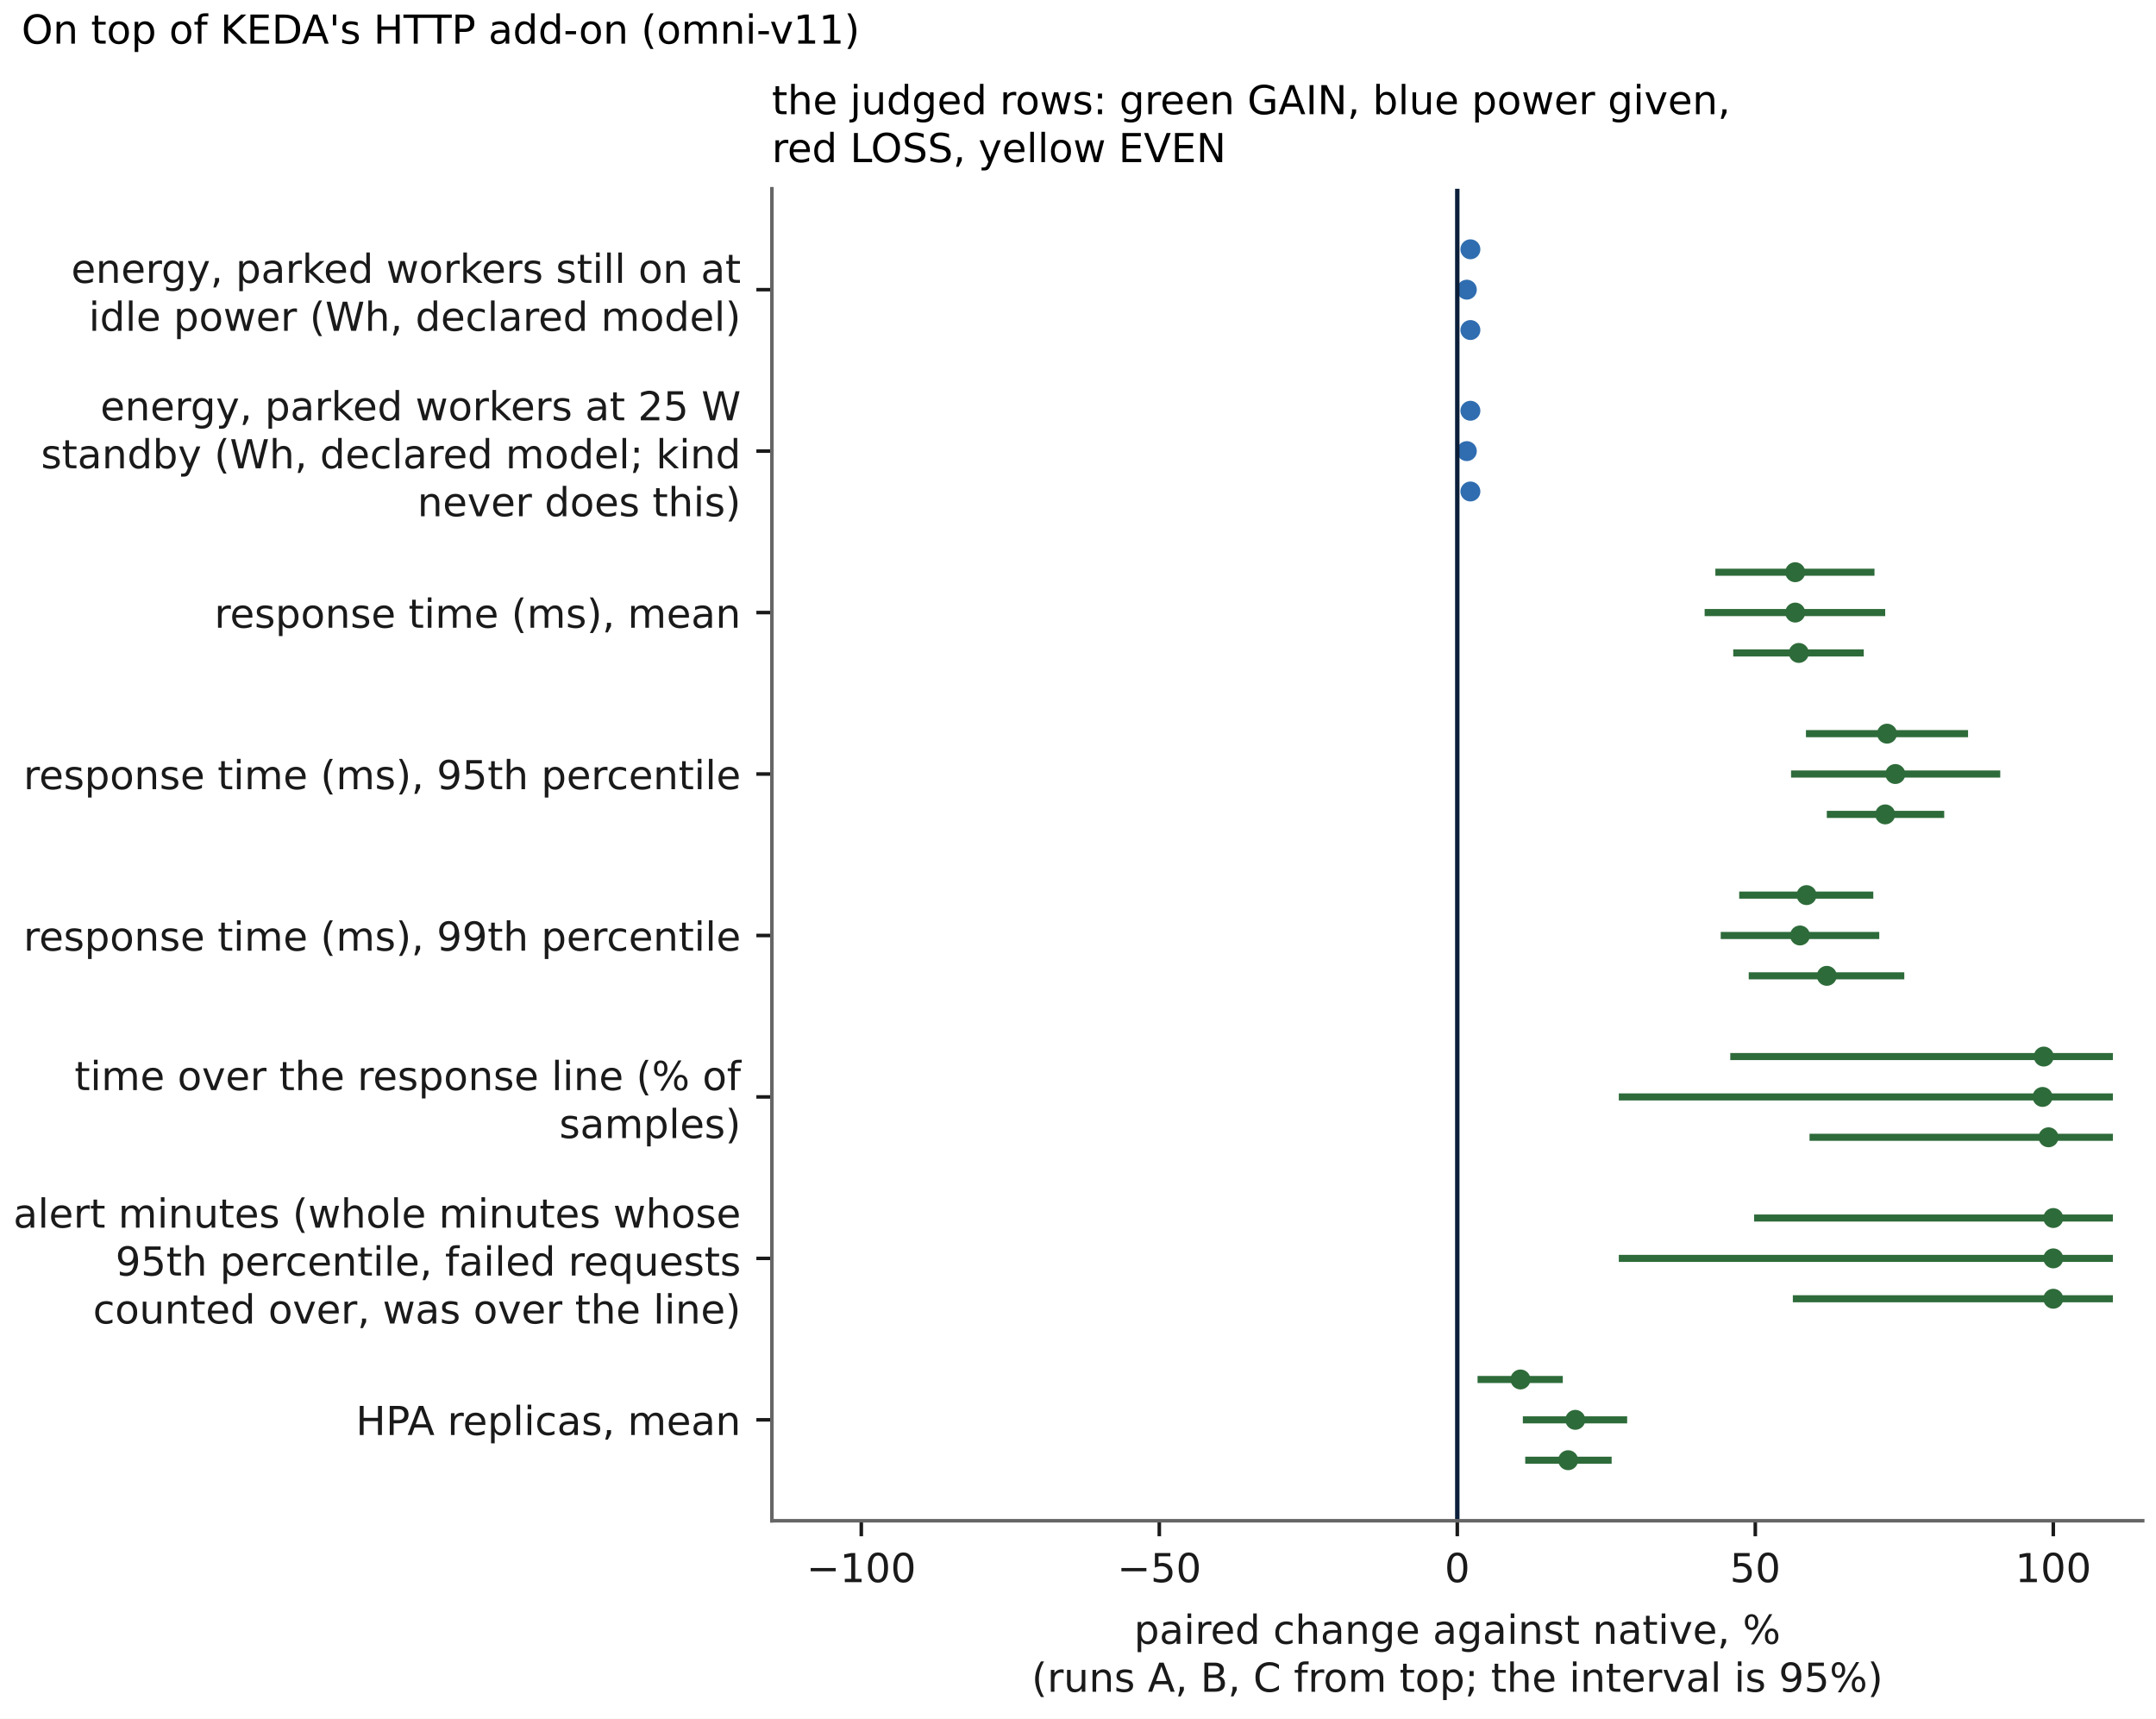
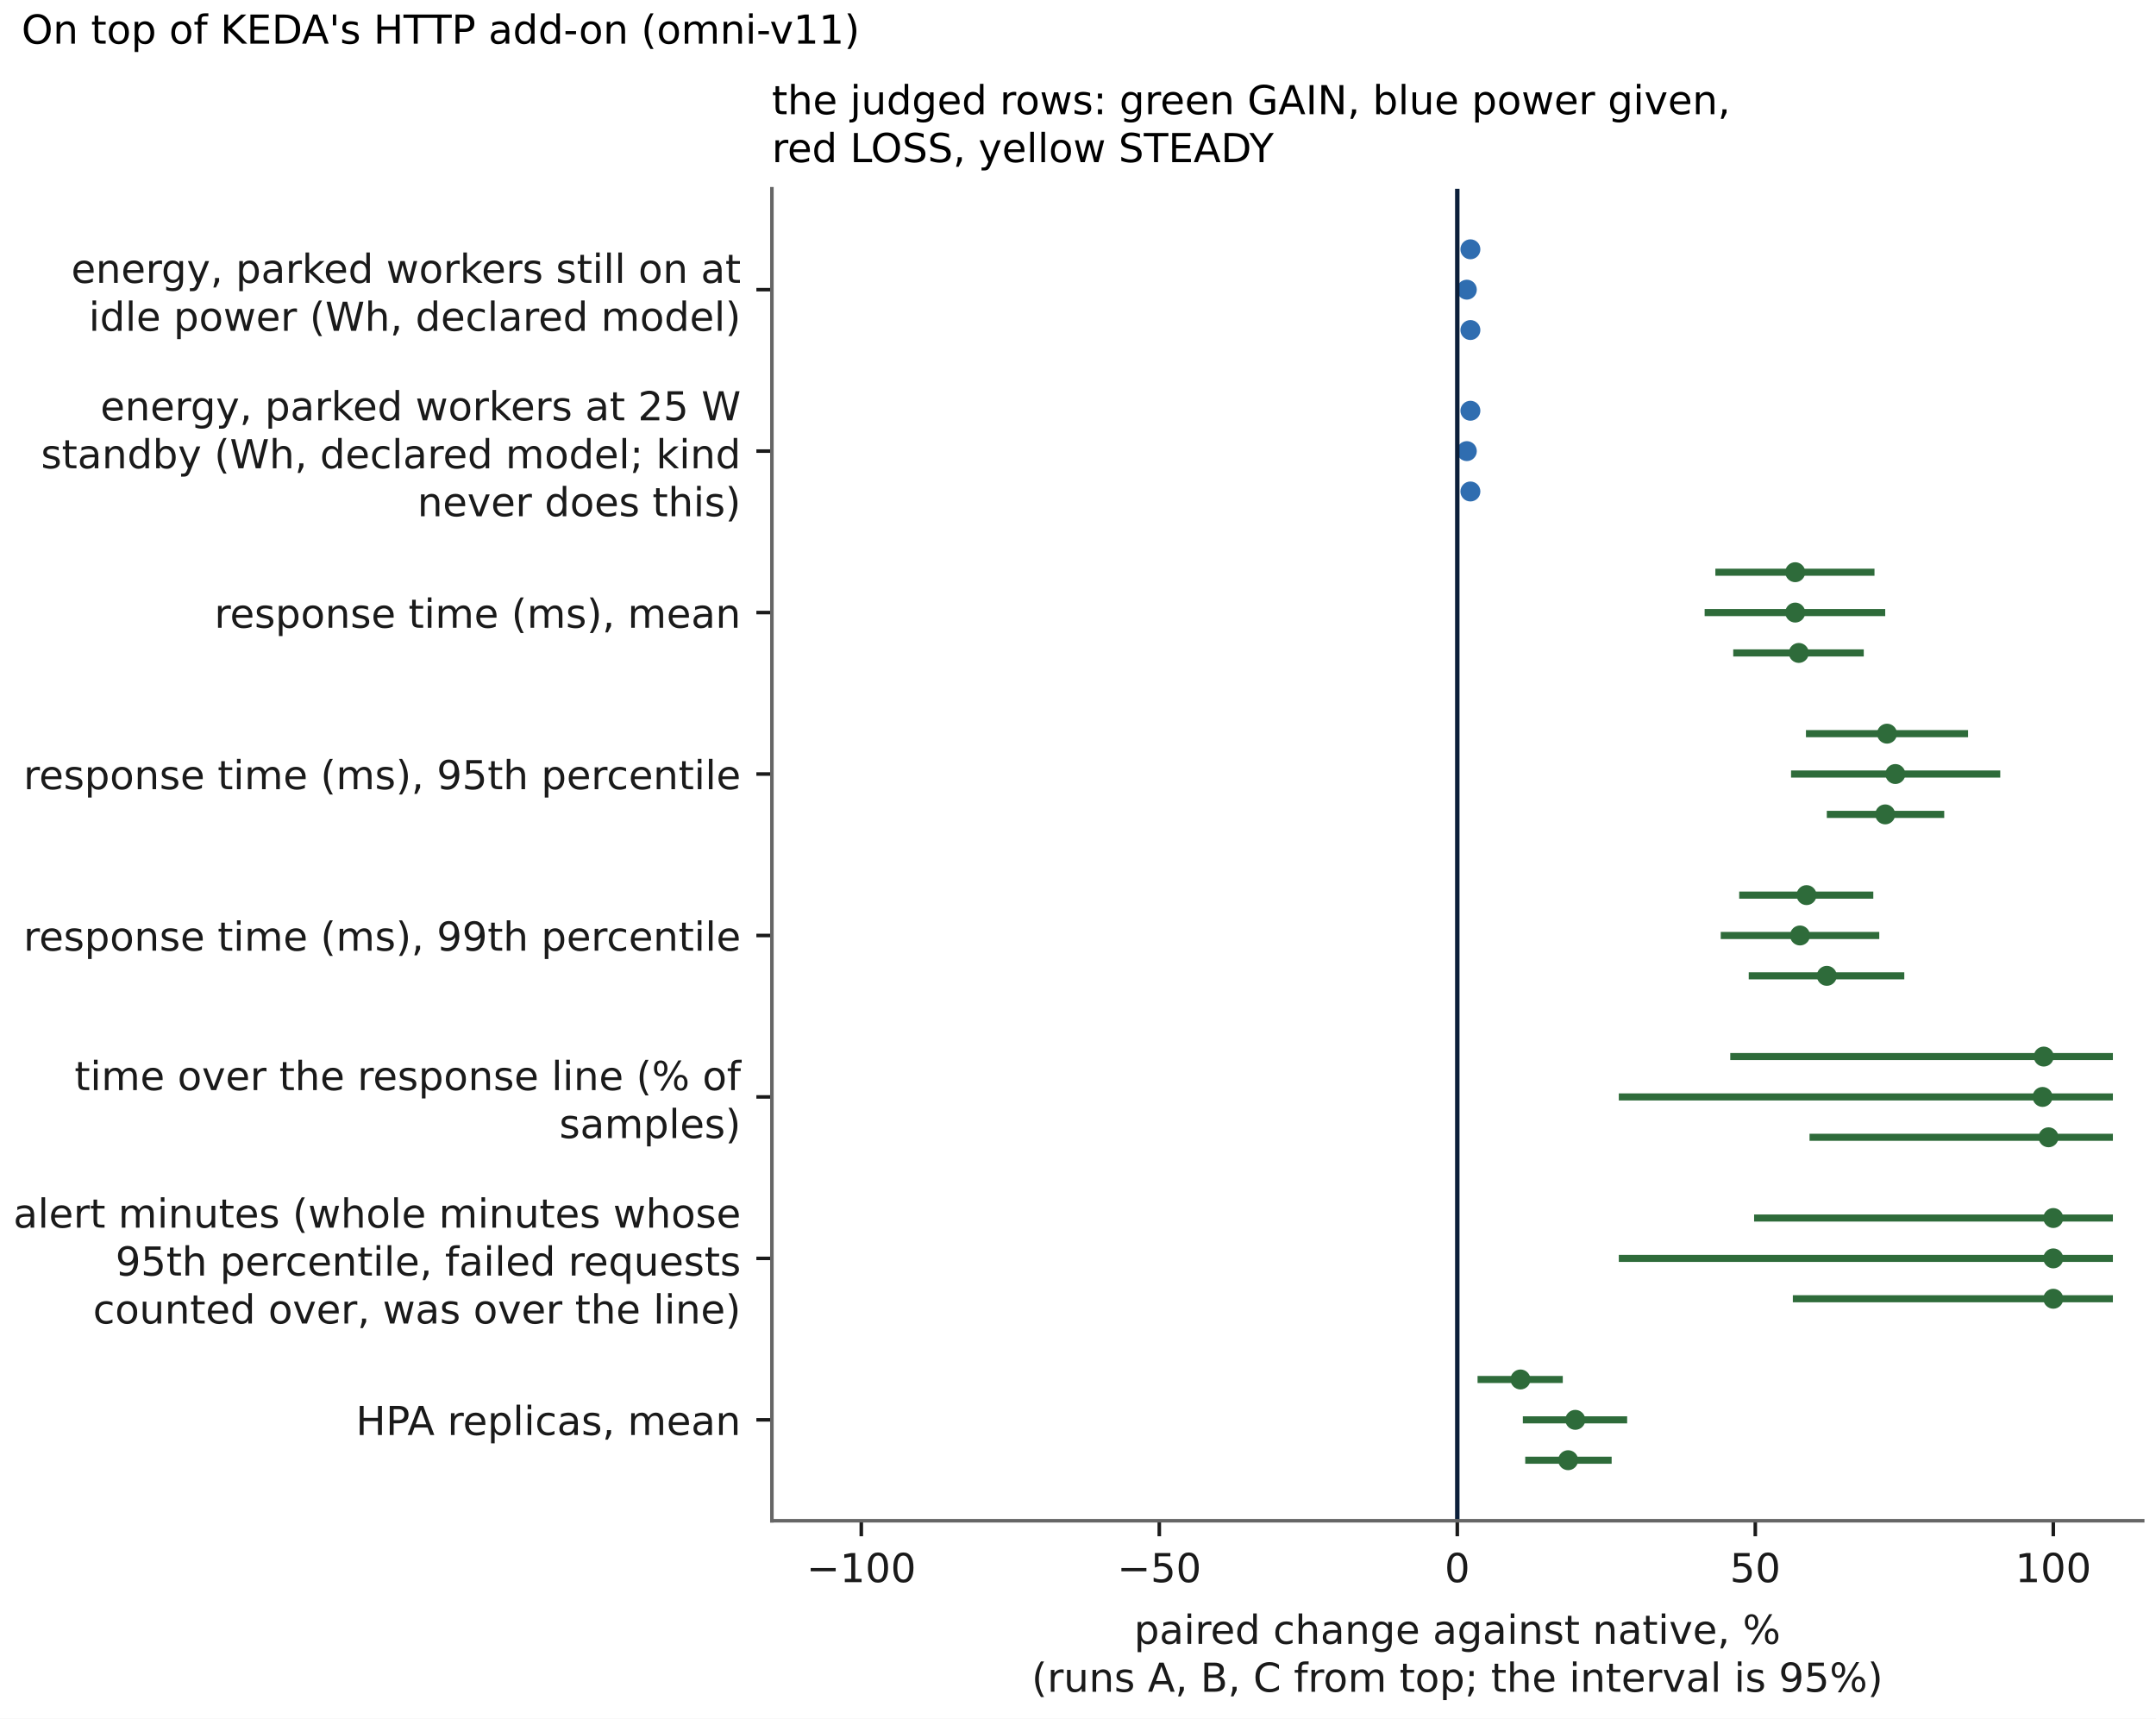
<svg xmlns="http://www.w3.org/2000/svg" xmlns:xlink="http://www.w3.org/1999/xlink" width="486pt" height="387.36pt" viewBox="0 0 486 387.36" version="1.1">
  <defs>
    <style type="text/css">*{stroke-linejoin: round; stroke-linecap: butt}</style>
  </defs>
  <g id="figure_1">
    <g id="patch_1">
      <path d="M 0 387.36  L 486 387.36  L 486 0  L 0 0  z " style="fill: #ffffff" />
    </g>
    <g id="axes_1">
      <g id="patch_2">
        <path d="M 173.999 342.755  L 483 342.755  L 483 42.543  L 173.999 42.543  z " style="fill: #ffffff" />
      </g>
      <g id="matplotlib.axis_1">
        <g id="xtick_1">
          <g id="line2d_1">
            <defs>
              <path id="m814b2a8047" d="M 0 0  L 0 3.5  " style="stroke: #1a1a1a; stroke-width: 0.8" />
            </defs>
            <g>
              <use xlink:href="#m814b2a8047" x="194.151" y="342.755" style="fill: #1a1a1a; stroke: #1a1a1a; stroke-width: 0.8" />
            </g>
          </g>
          <g id="text_1">
            <text style="font-size: 9px; font-family: 'DejaVu Sans'; text-anchor: middle; fill: #1a1a1a" x="194.151" y="356.593" transform="rotate(-0 194.1508 356.5927)">−100</text>
          </g>
        </g>
        <g id="xtick_2">
          <g id="line2d_2">
            <g>
              <use xlink:href="#m814b2a8047" x="261.325" y="342.755" style="fill: #1a1a1a; stroke: #1a1a1a; stroke-width: 0.8" />
            </g>
          </g>
          <g id="text_2">
            <text style="font-size: 9px; font-family: 'DejaVu Sans'; text-anchor: middle; fill: #1a1a1a" x="261.325" y="356.593" transform="rotate(-0 261.325 356.5927)">−50</text>
          </g>
        </g>
        <g id="xtick_3">
          <g id="line2d_3">
            <g>
              <use xlink:href="#m814b2a8047" x="328.499" y="342.755" style="fill: #1a1a1a; stroke: #1a1a1a; stroke-width: 0.8" />
            </g>
          </g>
          <g id="text_3">
            <text style="font-size: 9px; font-family: 'DejaVu Sans'; text-anchor: middle; fill: #1a1a1a" x="328.499" y="356.593" transform="rotate(-0 328.4991 356.5927)">0</text>
          </g>
        </g>
        <g id="xtick_4">
          <g id="line2d_4">
            <g>
              <use xlink:href="#m814b2a8047" x="395.673" y="342.755" style="fill: #1a1a1a; stroke: #1a1a1a; stroke-width: 0.8" />
            </g>
          </g>
          <g id="text_4">
            <text style="font-size: 9px; font-family: 'DejaVu Sans'; text-anchor: middle; fill: #1a1a1a" x="395.673" y="356.593" transform="rotate(-0 395.6733 356.5927)">50</text>
          </g>
        </g>
        <g id="xtick_5">
          <g id="line2d_5">
            <g>
              <use xlink:href="#m814b2a8047" x="462.848" y="342.755" style="fill: #1a1a1a; stroke: #1a1a1a; stroke-width: 0.8" />
            </g>
          </g>
          <g id="text_5">
            <text style="font-size: 9px; font-family: 'DejaVu Sans'; text-anchor: middle; fill: #1a1a1a" x="462.848" y="356.593" transform="rotate(-0 462.8475 356.5927)">100</text>
          </g>
        </g>
        <g id="text_6">
          <text style="font-size: 9px; font-family: 'DejaVu Sans'; fill: #1a1a1a" transform="translate(255.6315 370.4943)">paired change against native, %</text>
          <text style="font-size: 9px; font-family: 'DejaVu Sans'; fill: #1a1a1a" transform="translate(232.5507 381.2968)">(runs A, B, C from top; the interval is 95%)</text>
        </g>
      </g>
      <g id="matplotlib.axis_2">
        <g id="ytick_1">
          <g id="line2d_6">
            <defs>
              <path id="m31e56b5a68" d="M 0 0  L -3.5 0  " style="stroke: #1a1a1a; stroke-width: 0.8" />
            </defs>
            <g>
              <use xlink:href="#m31e56b5a68" x="173.999" y="320.012" style="fill: #1a1a1a; stroke: #1a1a1a; stroke-width: 0.8" />
            </g>
          </g>
          <g id="text_7">
            <text style="font-size: 9px; font-family: 'DejaVu Sans'; text-anchor: end; fill: #1a1a1a" x="166.999" y="323.431" transform="rotate(-0 166.9985 323.4308)">HPA replicas, mean</text>
          </g>
        </g>
        <g id="ytick_2">
          <g id="line2d_7">
            <g>
              <use xlink:href="#m31e56b5a68" x="173.999" y="283.622" style="fill: #1a1a1a; stroke: #1a1a1a; stroke-width: 0.8" />
            </g>
          </g>
          <g id="text_8">
            <text style="font-size: 9px; font-family: 'DejaVu Sans'; fill: #1a1a1a" transform="translate(3.00024 276.6895)">alert minutes (whole minutes whose</text>
            <text style="font-size: 9px; font-family: 'DejaVu Sans'; fill: #1a1a1a" transform="translate(26.02758 287.492)">95th percentile, failed requests</text>
            <text style="font-size: 9px; font-family: 'DejaVu Sans'; fill: #1a1a1a" transform="translate(20.96368 298.2945)">counted over, was over the line)</text>
          </g>
        </g>
        <g id="ytick_3">
          <g id="line2d_8">
            <g>
              <use xlink:href="#m31e56b5a68" x="173.999" y="247.233" style="fill: #1a1a1a; stroke: #1a1a1a; stroke-width: 0.8" />
            </g>
          </g>
          <g id="text_9">
            <text style="font-size: 9px; font-family: 'DejaVu Sans'; fill: #1a1a1a" transform="translate(16.80399 245.7015)">time over the response line (% of</text>
            <text style="font-size: 9px; font-family: 'DejaVu Sans'; fill: #1a1a1a" transform="translate(126.0766 256.504)">samples)</text>
          </g>
        </g>
        <g id="ytick_4">
          <g id="line2d_9">
            <g>
              <use xlink:href="#m31e56b5a68" x="173.999" y="210.844" style="fill: #1a1a1a; stroke: #1a1a1a; stroke-width: 0.8" />
            </g>
          </g>
          <g id="text_10">
            <text style="font-size: 9px; font-family: 'DejaVu Sans'; text-anchor: end; fill: #1a1a1a" x="166.999" y="214.263" transform="rotate(-0 166.9985 214.263)">response time (ms), 99th percentile</text>
          </g>
        </g>
        <g id="ytick_5">
          <g id="line2d_10">
            <g>
              <use xlink:href="#m31e56b5a68" x="173.999" y="174.454" style="fill: #1a1a1a; stroke: #1a1a1a; stroke-width: 0.8" />
            </g>
          </g>
          <g id="text_11">
            <text style="font-size: 9px; font-family: 'DejaVu Sans'; text-anchor: end; fill: #1a1a1a" x="166.999" y="177.874" transform="rotate(-0 166.9985 177.8738)">response time (ms), 95th percentile</text>
          </g>
        </g>
        <g id="ytick_6">
          <g id="line2d_11">
            <g>
              <use xlink:href="#m31e56b5a68" x="173.999" y="138.065" style="fill: #1a1a1a; stroke: #1a1a1a; stroke-width: 0.8" />
            </g>
          </g>
          <g id="text_12">
            <text style="font-size: 9px; font-family: 'DejaVu Sans'; text-anchor: end; fill: #1a1a1a" x="166.999" y="141.484" transform="rotate(-0 166.9985 141.4845)">response time (ms), mean</text>
          </g>
        </g>
        <g id="ytick_7">
          <g id="line2d_12">
            <g>
              <use xlink:href="#m31e56b5a68" x="173.999" y="101.676" style="fill: #1a1a1a; stroke: #1a1a1a; stroke-width: 0.8" />
            </g>
          </g>
          <g id="text_13">
            <text style="font-size: 9px; font-family: 'DejaVu Sans'; fill: #1a1a1a" transform="translate(22.62446 94.7432)">energy, parked workers at 25 W</text>
            <text style="font-size: 9px; font-family: 'DejaVu Sans'; fill: #1a1a1a" transform="translate(9.238365 105.5457)">standby (Wh, declared model; kind</text>
            <text style="font-size: 9px; font-family: 'DejaVu Sans'; fill: #1a1a1a" transform="translate(94.0929 116.3481)">never does this)</text>
          </g>
        </g>
        <g id="ytick_8">
          <g id="line2d_13">
            <g>
              <use xlink:href="#m31e56b5a68" x="173.999" y="65.287" style="fill: #1a1a1a; stroke: #1a1a1a; stroke-width: 0.8" />
            </g>
          </g>
          <g id="text_14">
            <text style="font-size: 9px; font-family: 'DejaVu Sans'; fill: #1a1a1a" transform="translate(16.04743 63.75516)">energy, parked workers still on at</text>
            <text style="font-size: 9px; font-family: 'DejaVu Sans'; fill: #1a1a1a" transform="translate(20.00743 74.55762)">idle power (Wh, declared model)</text>
          </g>
        </g>
      </g>
      <g id="line2d_14">
        <path d="M 333.067 310.914  L 352.279 310.914  " clip-path="url(#p238428a3a5)" style="fill: none; stroke: #2e6b3a; stroke-width: 1.6" />
      </g>
      <g id="line2d_15">
        <defs>
          <path id="m73f3a7aa01" d="M 0 1.75  C 0.464 1.75 0.909 1.566 1.237 1.237  C 1.566 0.909 1.75 0.464 1.75 0  C 1.75 -0.464 1.566 -0.909 1.237 -1.237  C 0.909 -1.566 0.464 -1.75 0 -1.75  C -0.464 -1.75 -0.909 -1.566 -1.237 -1.237  C -1.566 -0.909 -1.75 -0.464 -1.75 0  C -1.75 0.464 -1.566 0.909 -1.237 1.237  C -0.909 1.566 -0.464 1.75 0 1.75  z " style="stroke: #2e6b3a" />
        </defs>
        <g clip-path="url(#p238428a3a5)">
          <use xlink:href="#m73f3a7aa01" x="342.74" y="310.914" style="fill: #2e6b3a; stroke: #2e6b3a" />
        </g>
      </g>
      <g id="line2d_16">
        <path d="M 343.277 320.012  L 366.788 320.012  " clip-path="url(#p238428a3a5)" style="fill: none; stroke: #2e6b3a; stroke-width: 1.6" />
      </g>
      <g id="line2d_17">
        <g clip-path="url(#p238428a3a5)">
          <use xlink:href="#m73f3a7aa01" x="355.1" y="320.012" style="fill: #2e6b3a; stroke: #2e6b3a" />
        </g>
      </g>
      <g id="line2d_18">
        <path d="M 343.815 329.109  L 363.295 329.109  " clip-path="url(#p238428a3a5)" style="fill: none; stroke: #2e6b3a; stroke-width: 1.6" />
      </g>
      <g id="line2d_19">
        <g clip-path="url(#p238428a3a5)">
          <use xlink:href="#m73f3a7aa01" x="353.488" y="329.109" style="fill: #2e6b3a; stroke: #2e6b3a" />
        </g>
      </g>
      <g id="line2d_20">
        <path d="M 395.405 274.525  L 476.282 274.525  " clip-path="url(#p238428a3a5)" style="fill: none; stroke: #2e6b3a; stroke-width: 1.6" />
      </g>
      <g id="line2d_21">
        <g clip-path="url(#p238428a3a5)">
          <use xlink:href="#m73f3a7aa01" x="462.848" y="274.525" style="fill: #2e6b3a; stroke: #2e6b3a" />
        </g>
      </g>
      <g id="line2d_22">
        <path d="M 364.908 283.622  L 476.282 283.622  " clip-path="url(#p238428a3a5)" style="fill: none; stroke: #2e6b3a; stroke-width: 1.6" />
      </g>
      <g id="line2d_23">
        <g clip-path="url(#p238428a3a5)">
          <use xlink:href="#m73f3a7aa01" x="462.848" y="283.622" style="fill: #2e6b3a; stroke: #2e6b3a" />
        </g>
      </g>
      <g id="line2d_24">
        <path d="M 404.137 292.72  L 476.282 292.72  " clip-path="url(#p238428a3a5)" style="fill: none; stroke: #2e6b3a; stroke-width: 1.6" />
      </g>
      <g id="line2d_25">
        <g clip-path="url(#p238428a3a5)">
          <use xlink:href="#m73f3a7aa01" x="462.848" y="292.72" style="fill: #2e6b3a; stroke: #2e6b3a" />
        </g>
      </g>
      <g id="line2d_26">
        <path d="M 390.031 238.136  L 476.282 238.136  " clip-path="url(#p238428a3a5)" style="fill: none; stroke: #2e6b3a; stroke-width: 1.6" />
      </g>
      <g id="line2d_27">
        <g clip-path="url(#p238428a3a5)">
          <use xlink:href="#m73f3a7aa01" x="460.698" y="238.136" style="fill: #2e6b3a; stroke: #2e6b3a" />
        </g>
      </g>
      <g id="line2d_28">
        <path d="M 364.908 247.233  L 476.282 247.233  " clip-path="url(#p238428a3a5)" style="fill: none; stroke: #2e6b3a; stroke-width: 1.6" />
      </g>
      <g id="line2d_29">
        <g clip-path="url(#p238428a3a5)">
          <use xlink:href="#m73f3a7aa01" x="460.429" y="247.233" style="fill: #2e6b3a; stroke: #2e6b3a" />
        </g>
      </g>
      <g id="line2d_30">
        <path d="M 407.899 256.33  L 476.282 256.33  " clip-path="url(#p238428a3a5)" style="fill: none; stroke: #2e6b3a; stroke-width: 1.6" />
      </g>
      <g id="line2d_31">
        <g clip-path="url(#p238428a3a5)">
          <use xlink:href="#m73f3a7aa01" x="461.773" y="256.33" style="fill: #2e6b3a; stroke: #2e6b3a" />
        </g>
      </g>
      <g id="line2d_32">
        <path d="M 392.046 201.746  L 422.274 201.746  " clip-path="url(#p238428a3a5)" style="fill: none; stroke: #2e6b3a; stroke-width: 1.6" />
      </g>
      <g id="line2d_33">
        <g clip-path="url(#p238428a3a5)">
          <use xlink:href="#m73f3a7aa01" x="407.227" y="201.746" style="fill: #2e6b3a; stroke: #2e6b3a" />
        </g>
      </g>
      <g id="line2d_34">
        <path d="M 387.881 210.844  L 423.618 210.844  " clip-path="url(#p238428a3a5)" style="fill: none; stroke: #2e6b3a; stroke-width: 1.6" />
      </g>
      <g id="line2d_35">
        <g clip-path="url(#p238428a3a5)">
          <use xlink:href="#m73f3a7aa01" x="405.749" y="210.844" style="fill: #2e6b3a; stroke: #2e6b3a" />
        </g>
      </g>
      <g id="line2d_36">
        <path d="M 394.195 219.941  L 429.26 219.941  " clip-path="url(#p238428a3a5)" style="fill: none; stroke: #2e6b3a; stroke-width: 1.6" />
      </g>
      <g id="line2d_37">
        <g clip-path="url(#p238428a3a5)">
          <use xlink:href="#m73f3a7aa01" x="411.795" y="219.941" style="fill: #2e6b3a; stroke: #2e6b3a" />
        </g>
      </g>
      <g id="line2d_38">
        <path d="M 407.093 165.357  L 443.636 165.357  " clip-path="url(#p238428a3a5)" style="fill: none; stroke: #2e6b3a; stroke-width: 1.6" />
      </g>
      <g id="line2d_39">
        <g clip-path="url(#p238428a3a5)">
          <use xlink:href="#m73f3a7aa01" x="425.364" y="165.357" style="fill: #2e6b3a; stroke: #2e6b3a" />
        </g>
      </g>
      <g id="line2d_40">
        <path d="M 403.734 174.454  L 450.891 174.454  " clip-path="url(#p238428a3a5)" style="fill: none; stroke: #2e6b3a; stroke-width: 1.6" />
      </g>
      <g id="line2d_41">
        <g clip-path="url(#p238428a3a5)">
          <use xlink:href="#m73f3a7aa01" x="427.245" y="174.454" style="fill: #2e6b3a; stroke: #2e6b3a" />
        </g>
      </g>
      <g id="line2d_42">
        <path d="M 411.795 183.552  L 438.262 183.552  " clip-path="url(#p238428a3a5)" style="fill: none; stroke: #2e6b3a; stroke-width: 1.6" />
      </g>
      <g id="line2d_43">
        <g clip-path="url(#p238428a3a5)">
          <use xlink:href="#m73f3a7aa01" x="424.961" y="183.552" style="fill: #2e6b3a; stroke: #2e6b3a" />
        </g>
      </g>
      <g id="line2d_44">
        <path d="M 386.672 128.968  L 422.543 128.968  " clip-path="url(#p238428a3a5)" style="fill: none; stroke: #2e6b3a; stroke-width: 1.6" />
      </g>
      <g id="line2d_45">
        <g clip-path="url(#p238428a3a5)">
          <use xlink:href="#m73f3a7aa01" x="404.675" y="128.968" style="fill: #2e6b3a; stroke: #2e6b3a" />
        </g>
      </g>
      <g id="line2d_46">
        <path d="M 384.254 138.065  L 424.961 138.065  " clip-path="url(#p238428a3a5)" style="fill: none; stroke: #2e6b3a; stroke-width: 1.6" />
      </g>
      <g id="line2d_47">
        <g clip-path="url(#p238428a3a5)">
          <use xlink:href="#m73f3a7aa01" x="404.675" y="138.065" style="fill: #2e6b3a; stroke: #2e6b3a" />
        </g>
      </g>
      <g id="line2d_48">
        <path d="M 390.702 147.163  L 420.125 147.163  " clip-path="url(#p238428a3a5)" style="fill: none; stroke: #2e6b3a; stroke-width: 1.6" />
      </g>
      <g id="line2d_49">
        <g clip-path="url(#p238428a3a5)">
          <use xlink:href="#m73f3a7aa01" x="405.481" y="147.163" style="fill: #2e6b3a; stroke: #2e6b3a" />
        </g>
      </g>
      <g id="line2d_50">
        <path d="M 330.514 92.579  L 332.395 92.579  " clip-path="url(#p238428a3a5)" style="fill: none; stroke: #2f6db0; stroke-width: 1.6" />
      </g>
      <g id="line2d_51">
        <defs>
          <path id="m39e15a943a" d="M 0 1.75  C 0.464 1.75 0.909 1.566 1.237 1.237  C 1.566 0.909 1.75 0.464 1.75 0  C 1.75 -0.464 1.566 -0.909 1.237 -1.237  C 0.909 -1.566 0.464 -1.75 0 -1.75  C -0.464 -1.75 -0.909 -1.566 -1.237 -1.237  C -1.566 -0.909 -1.75 -0.464 -1.75 0  C -1.75 0.464 -1.566 0.909 -1.237 1.237  C -0.909 1.566 -0.464 1.75 0 1.75  z " style="stroke: #2f6db0" />
        </defs>
        <g clip-path="url(#p238428a3a5)">
          <use xlink:href="#m39e15a943a" x="331.455" y="92.579" style="fill: #2f6db0; stroke: #2f6db0" />
        </g>
      </g>
      <g id="line2d_52">
        <path d="M 329.574 101.676  L 331.724 101.676  " clip-path="url(#p238428a3a5)" style="fill: none; stroke: #2f6db0; stroke-width: 1.6" />
      </g>
      <g id="line2d_53">
        <g clip-path="url(#p238428a3a5)">
          <use xlink:href="#m39e15a943a" x="330.649" y="101.676" style="fill: #2f6db0; stroke: #2f6db0" />
        </g>
      </g>
      <g id="line2d_54">
        <path d="M 330.38 110.773  L 332.395 110.773  " clip-path="url(#p238428a3a5)" style="fill: none; stroke: #2f6db0; stroke-width: 1.6" />
      </g>
      <g id="line2d_55">
        <g clip-path="url(#p238428a3a5)">
          <use xlink:href="#m39e15a943a" x="331.455" y="110.773" style="fill: #2f6db0; stroke: #2f6db0" />
        </g>
      </g>
      <g id="line2d_56">
        <path d="M 330.514 56.189  L 332.395 56.189  " clip-path="url(#p238428a3a5)" style="fill: none; stroke: #2f6db0; stroke-width: 1.6" />
      </g>
      <g id="line2d_57">
        <g clip-path="url(#p238428a3a5)">
          <use xlink:href="#m39e15a943a" x="331.455" y="56.189" style="fill: #2f6db0; stroke: #2f6db0" />
        </g>
      </g>
      <g id="line2d_58">
        <path d="M 329.574 65.287  L 331.724 65.287  " clip-path="url(#p238428a3a5)" style="fill: none; stroke: #2f6db0; stroke-width: 1.6" />
      </g>
      <g id="line2d_59">
        <g clip-path="url(#p238428a3a5)">
          <use xlink:href="#m39e15a943a" x="330.649" y="65.287" style="fill: #2f6db0; stroke: #2f6db0" />
        </g>
      </g>
      <g id="line2d_60">
        <path d="M 330.38 74.384  L 332.395 74.384  " clip-path="url(#p238428a3a5)" style="fill: none; stroke: #2f6db0; stroke-width: 1.6" />
      </g>
      <g id="line2d_61">
        <g clip-path="url(#p238428a3a5)">
          <use xlink:href="#m39e15a943a" x="331.455" y="74.384" style="fill: #2f6db0; stroke: #2f6db0" />
        </g>
      </g>
      <g id="line2d_62">
        <path d="M 328.499 342.755  L 328.499 42.543  " clip-path="url(#p238428a3a5)" style="fill: none; stroke: #0b1f3a; stroke-linecap: square" />
      </g>
      <g id="patch_3">
        <path d="M 173.999 342.755  L 173.999 42.543  " style="fill: none; stroke: #666666; stroke-width: 0.8; stroke-linejoin: miter; stroke-linecap: square" />
      </g>
      <g id="patch_4">
        <path d="M 173.999 342.755  L 483 342.755  " style="fill: none; stroke: #666666; stroke-width: 0.8; stroke-linejoin: miter; stroke-linecap: square" />
      </g>
      <g id="text_15">
        <text style="font-size: 9px; font-family: 'DejaVu Sans'" transform="translate(173.9985 25.7409)">the judged rows: green GAIN, blue power given,</text>
-         <text style="font-size: 9px; font-family: 'DejaVu Sans'" transform="translate(173.9985 36.54336)">red LOSS, yellow EVEN</text>
+         <text style="font-size: 9px; font-family: 'DejaVu Sans'" transform="translate(173.9985 36.54336)">red LOSS, yellow STEADY</text>
      </g>
    </g>
    <g id="text_16">
      <text style="font-size: 9px; font-family: 'DejaVu Sans'; text-anchor: start" x="4.86" y="9.839" transform="rotate(-0 4.86 9.838834)">On top of KEDA's HTTP add-on (omni-v11)</text>
    </g>
  </g>
  <defs>
    <clipPath id="p238428a3a5">
      <rect x="173.999" y="42.543" width="309.001" height="300.211" />
    </clipPath>
  </defs>
</svg>
